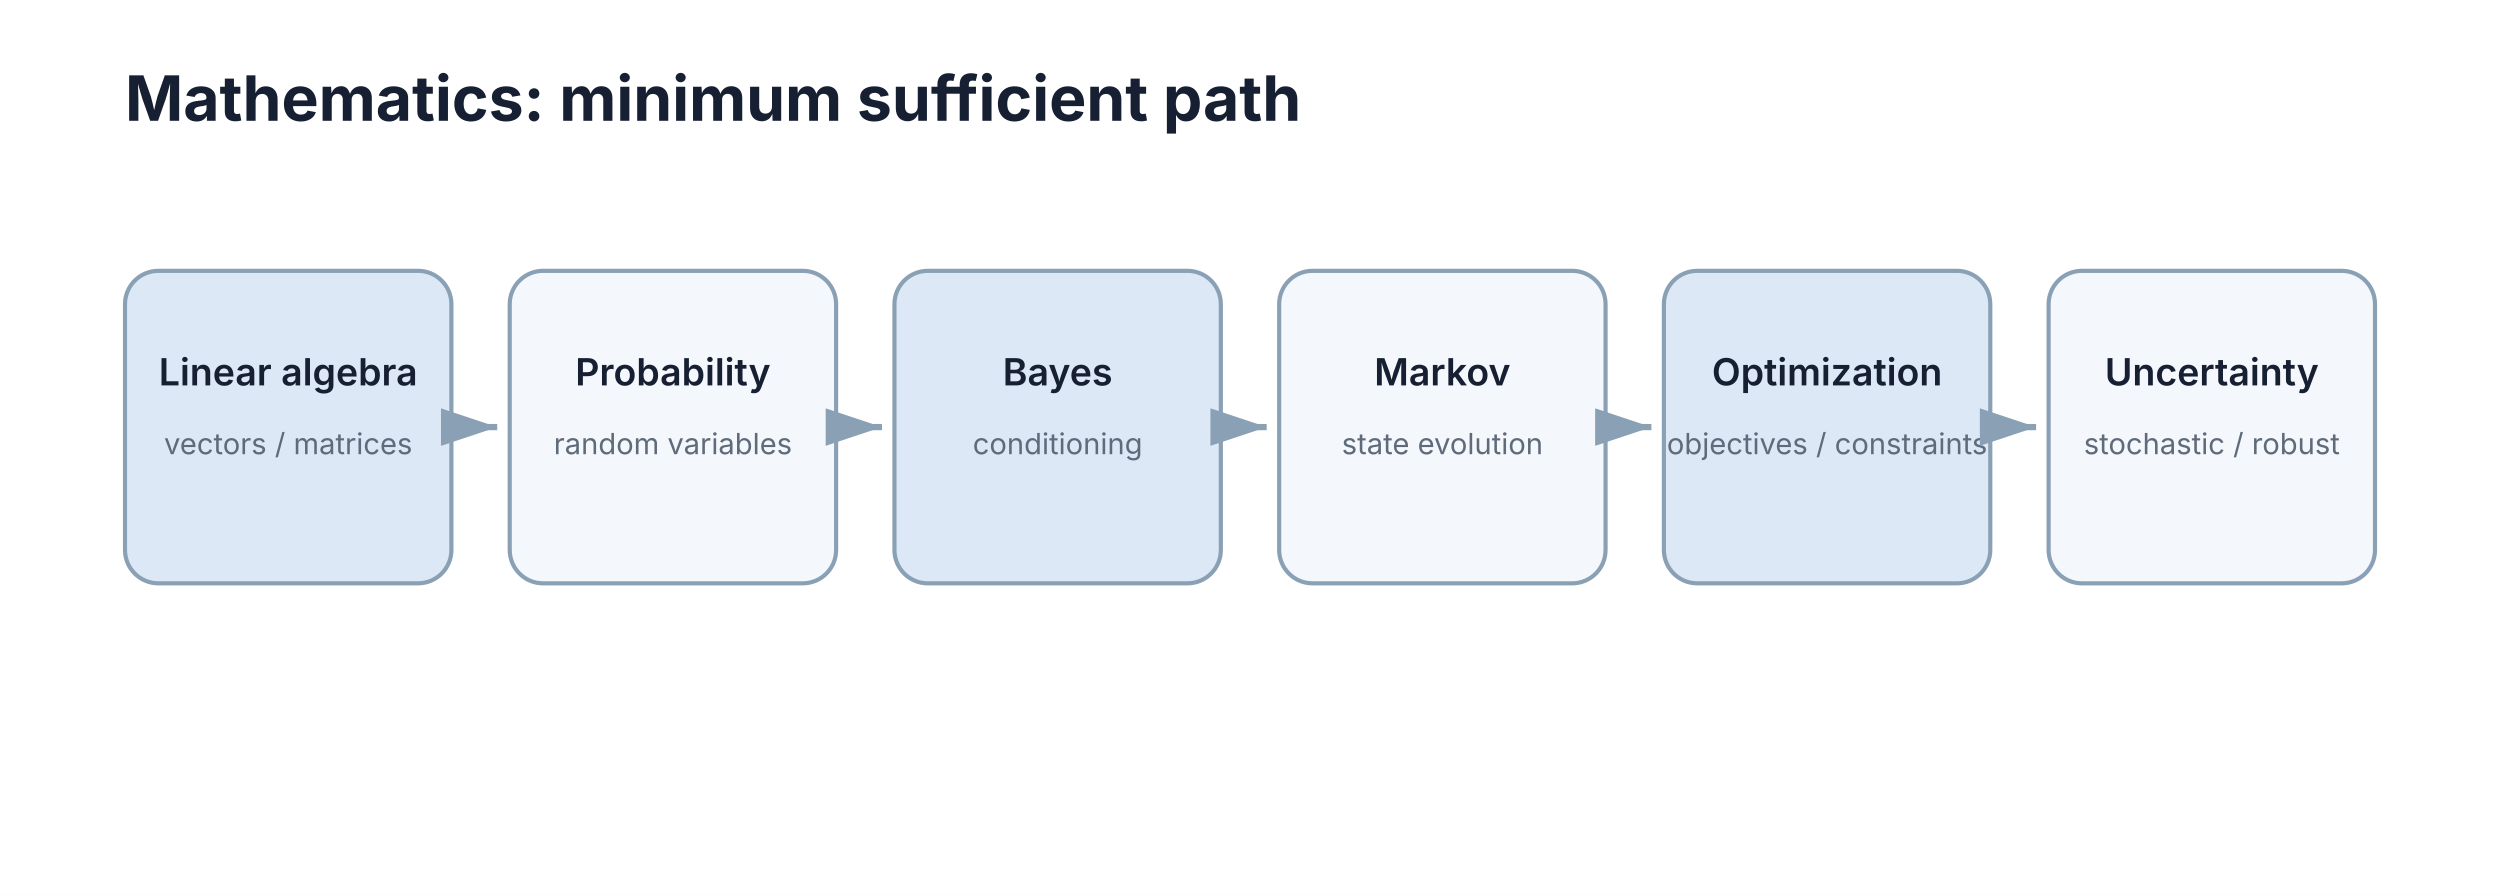
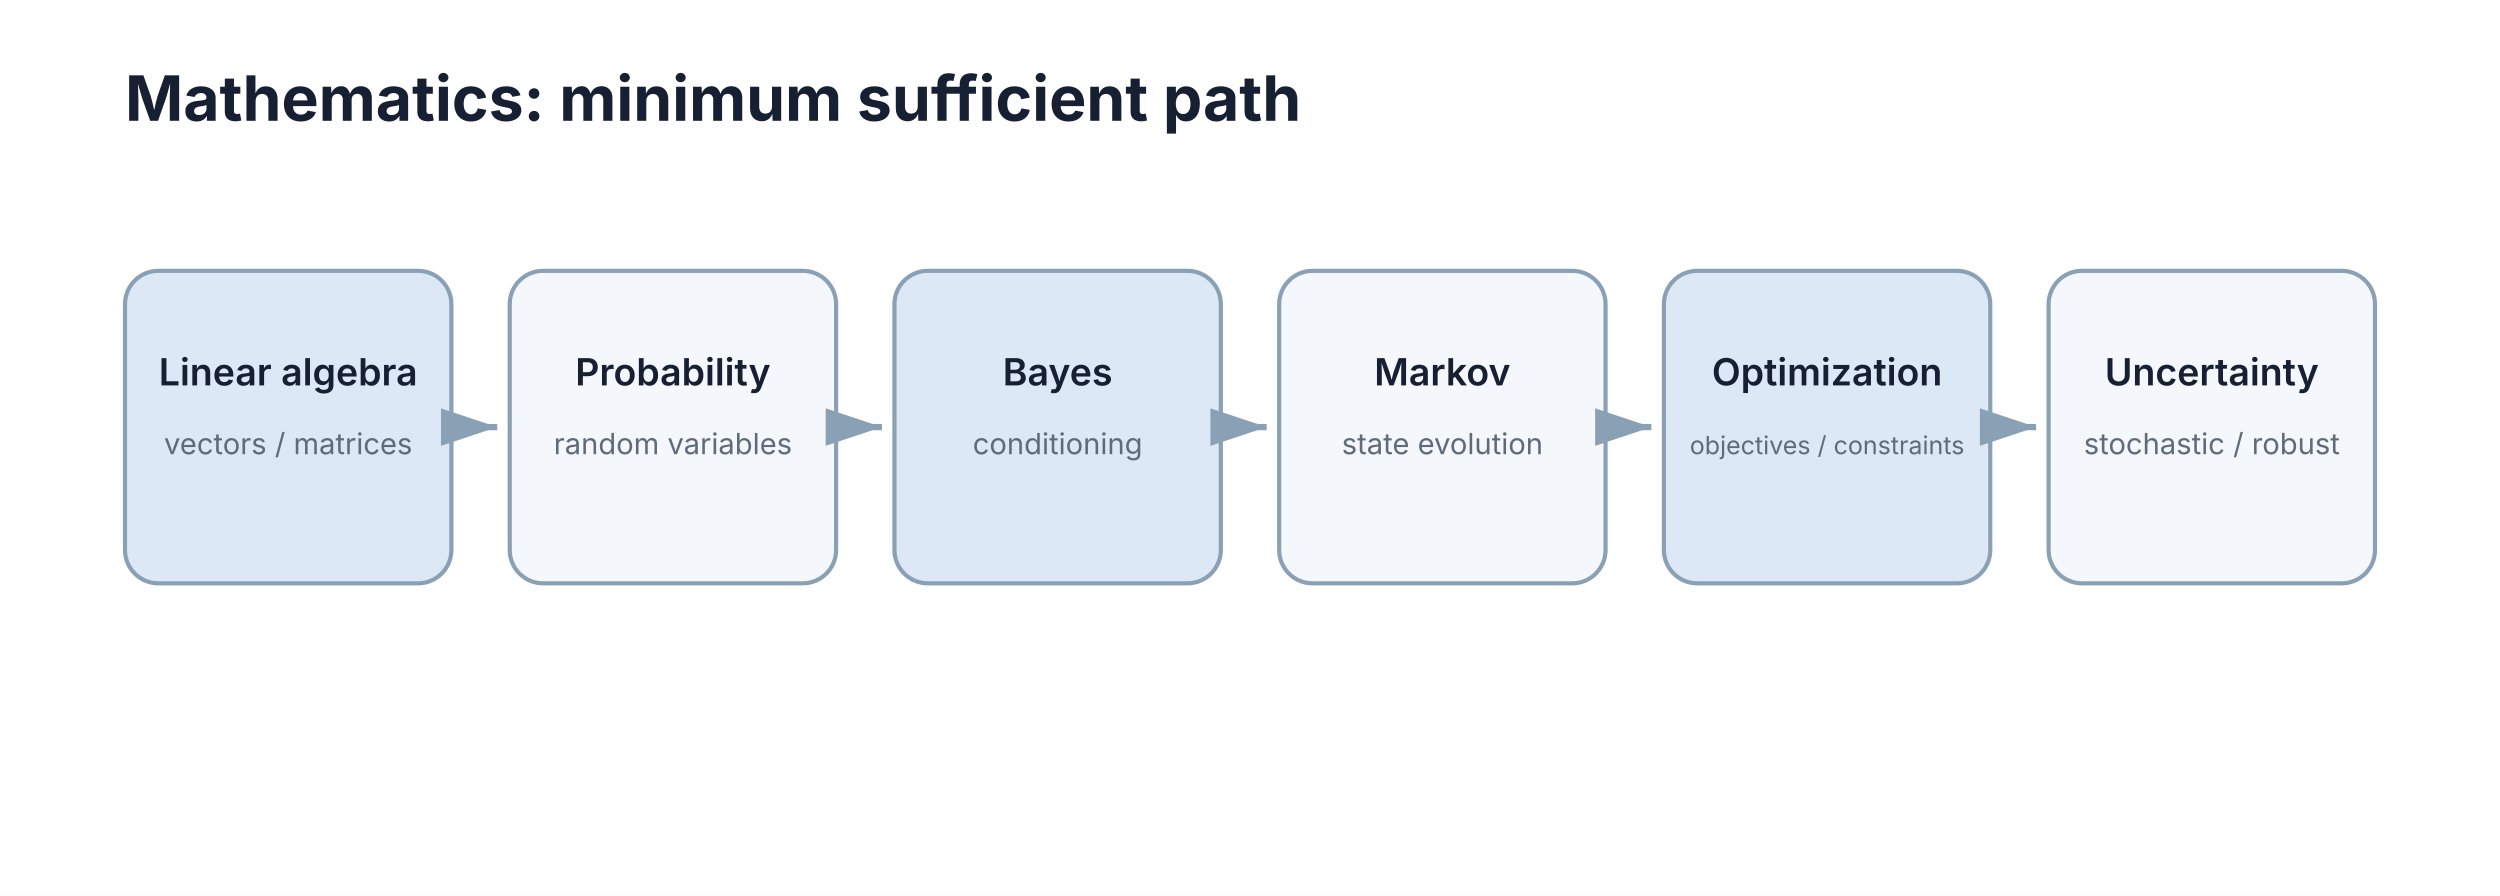
<svg xmlns="http://www.w3.org/2000/svg" width="1200" height="430" viewBox="0 0 1200 430" role="img" aria-label="Mathematics minimum sufficient path">
-   <rect width="100%" height="100%" fill="#ffffff" />
-   <style>text{font-family:Inter,Arial,sans-serif;fill:#172033}.t{font-size:30px;font-weight:700}.s{font-size:18px;font-weight:600}.m{font-size:14px;fill:#5f6b7a}.box{fill:#f4f7fb;stroke:#8aa0b5;stroke-width:2}.accent{fill:#dce8f5;stroke:#8aa0b5;stroke-width:2}.arrow{stroke:#8aa0b5;stroke-width:3;fill:none;marker-end:url(#a)}</style>
+   <rect width="1200" height="430" fill="#ffffff" />
+   <style>
+     text{font-family:Inter,Arial,sans-serif;fill:#172033}
+     .t{font-size:30px;font-weight:700}.s{font-size:18px;font-weight:600}.m{font-size:14px;fill:#5f6b7a}.m-fit{font-size:12px;fill:#5f6b7a}
+     .box{fill:#f4f7fb;stroke:#8aa0b5;stroke-width:2}.accent{fill:#dce8f5;stroke:#8aa0b5;stroke-width:2}
+     .arrow{stroke:#8aa0b5;stroke-width:3;fill:none;marker-end:url(#a)}
+   </style>
  <defs>
    <marker id="a" markerWidth="10" markerHeight="10" refX="9" refY="3" orient="auto">
      <path d="M0,0 L0,6 L9,3 z" fill="#8aa0b5" />
    </marker>
  </defs>
  <text x="60" y="58" class="t">Mathematics: minimum sufficient path</text>
-   <rect x="60.0" y="130" rx="16" width="156.667" height="150" class="accent" />
+   <rect x="60" y="130" rx="16" width="156.667" height="150" class="accent" />
  <text x="138.333" y="185" text-anchor="middle" class="s">Linear algebra</text>
  <text x="138.333" y="218" text-anchor="middle" class="m">vectors / matrices</text>
-   <path d="M 216.667 205.0 L 238.667 205.0" class="arrow" />
+   <path d="M216.667 205 L238.667 205" class="arrow" />
  <rect x="244.667" y="130" rx="16" width="156.667" height="150" class="box" />
-   <text x="323.0" y="185" text-anchor="middle" class="s">Probability</text>
-   <text x="323.0" y="218" text-anchor="middle" class="m">random variables</text>
-   <path d="M 401.333 205.0 L 423.333 205.0" class="arrow" />
-   <rect x="429.333" y="130" rx="16" width="156.667" height="150" class="accent" />
+   <text x="323" y="185" text-anchor="middle" class="s">Probability</text>
+   <text x="323" y="218" text-anchor="middle" class="m">random variables</text>
+   <path d="M401.334 205 L423.334 205" class="arrow" />
+   <rect x="429.334" y="130" rx="16" width="156.667" height="150" class="accent" />
  <text x="507.667" y="185" text-anchor="middle" class="s">Bayes</text>
  <text x="507.667" y="218" text-anchor="middle" class="m">conditioning</text>
-   <path d="M 586.0 205.0 L 608.0 205.0" class="arrow" />
-   <rect x="614.0" y="130" rx="16" width="156.667" height="150" class="box" />
+   <path d="M586.001 205 L608.001 205" class="arrow" />
+   <rect x="614" y="130" rx="16" width="156.667" height="150" class="box" />
  <text x="692.333" y="185" text-anchor="middle" class="s">Markov</text>
  <text x="692.333" y="218" text-anchor="middle" class="m">state evolution</text>
-   <path d="M 770.667 205.0 L 792.667 205.0" class="arrow" />
+   <path d="M770.667 205 L792.667 205" class="arrow" />
  <rect x="798.667" y="130" rx="16" width="156.667" height="150" class="accent" />
-   <text x="877.0" y="185" text-anchor="middle" class="s">Optimization</text>
-   <text x="877.0" y="218" text-anchor="middle" class="m">objectives / constraints</text>
-   <path d="M 955.333 205.0 L 977.333 205.0" class="arrow" />
+   <text x="877" y="185" text-anchor="middle" class="s">Optimization</text>
+   <text x="877" y="218" text-anchor="middle" class="m-fit">objectives / constraints</text>
+   <path d="M955.334 205 L977.334 205" class="arrow" />
  <rect x="983.333" y="130" rx="16" width="156.667" height="150" class="box" />
  <text x="1061.667" y="185" text-anchor="middle" class="s">Uncertainty</text>
  <text x="1061.667" y="218" text-anchor="middle" class="m">stochastic / robust</text>
</svg>
